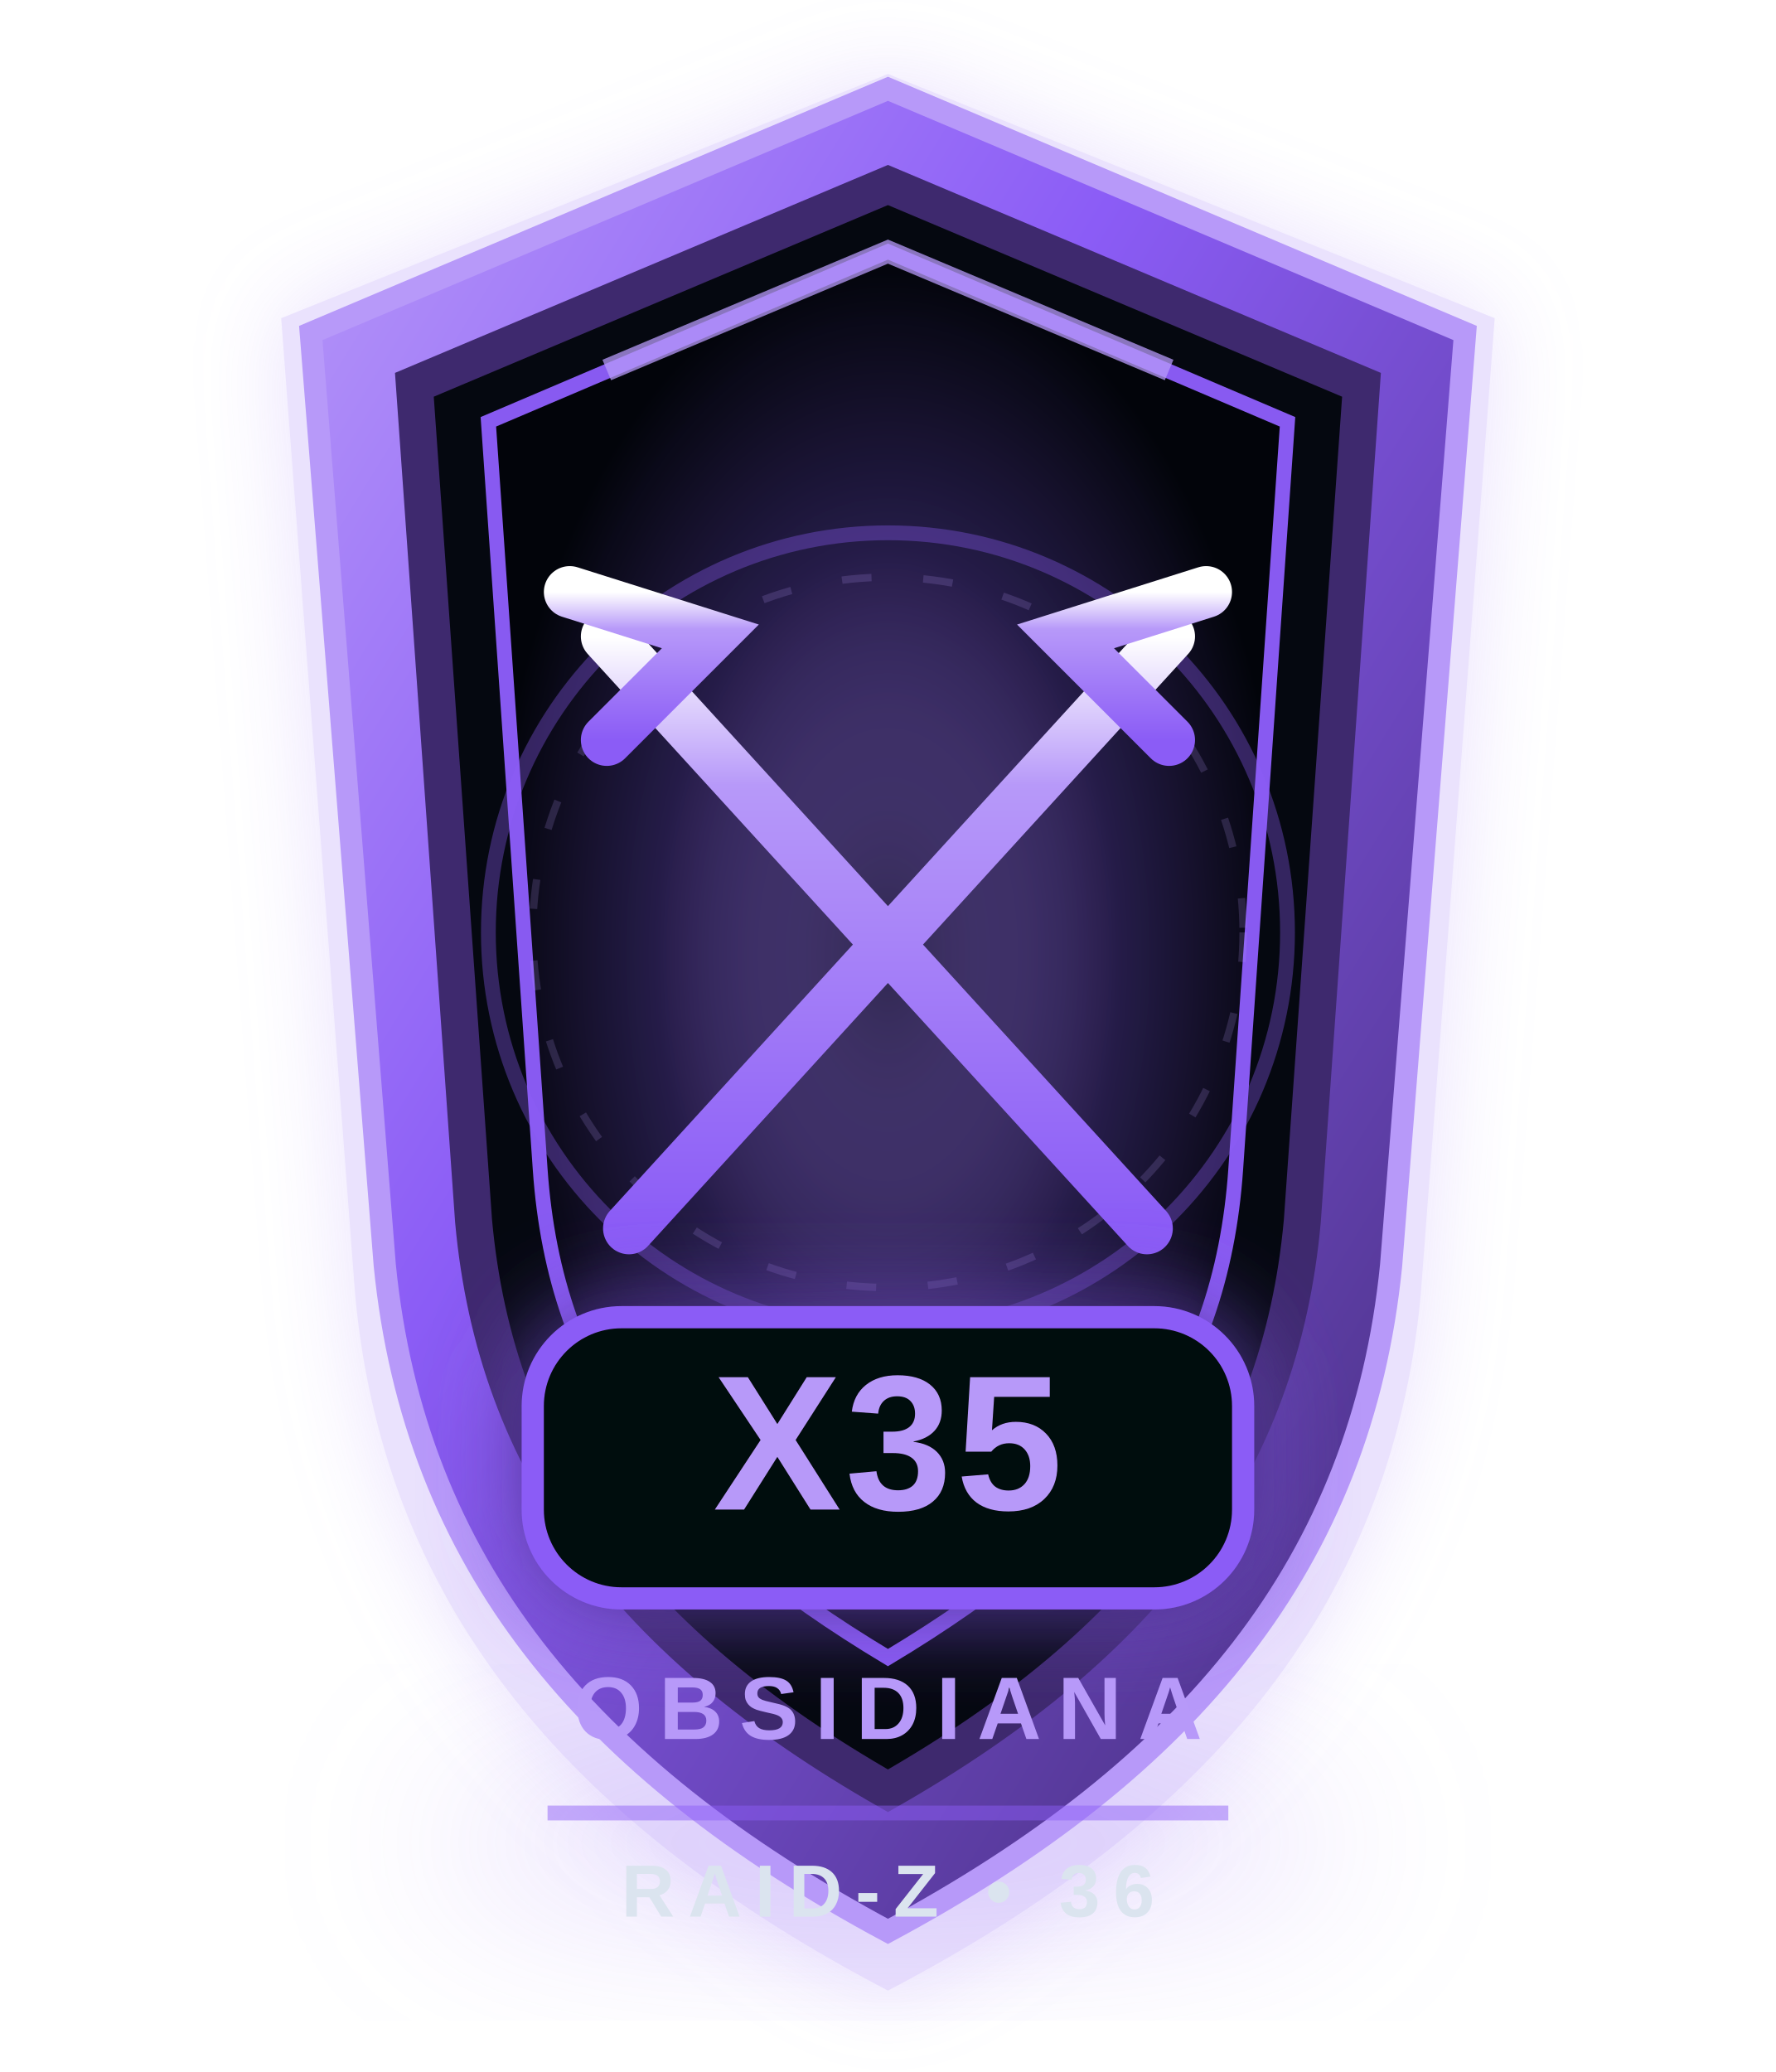
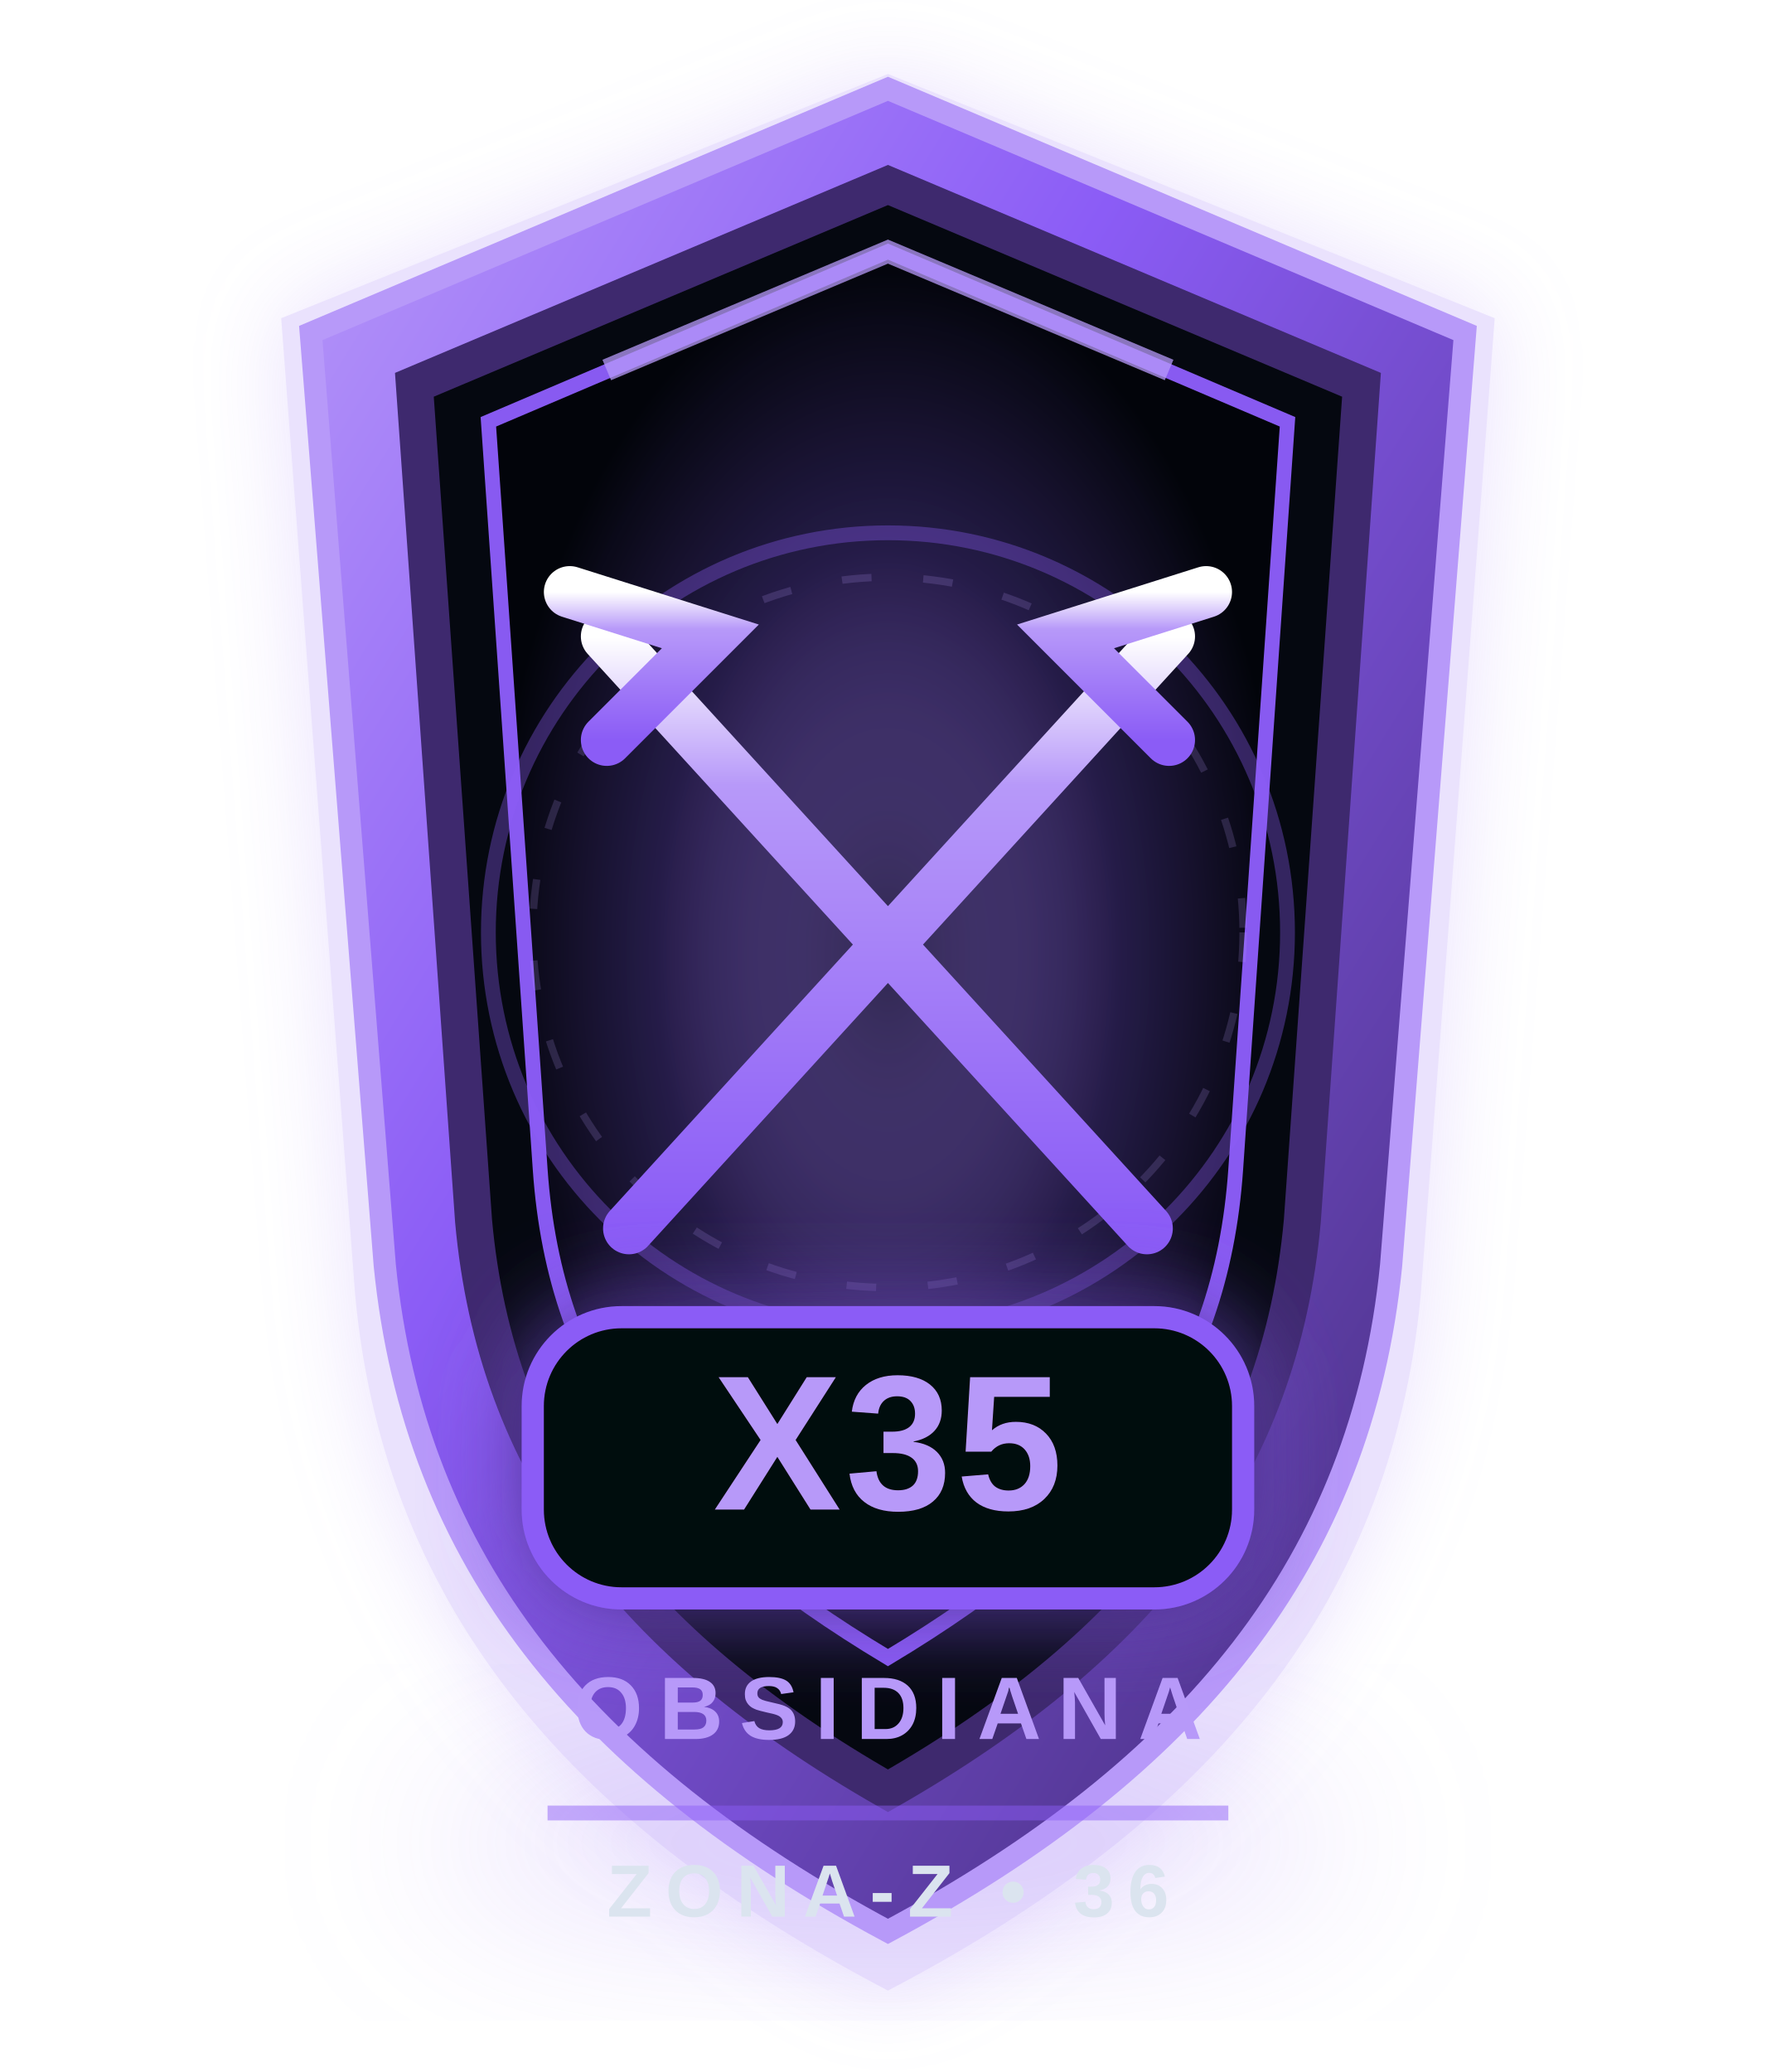
<svg xmlns="http://www.w3.org/2000/svg" width="240" height="280" viewBox="0 0 240 280" role="img" aria-label="Executor de Rivais">
  <defs>
    <linearGradient id="shield" x1="0" y1="0" x2="1" y2="1">
      <stop offset="0" stop-color="#b799f9" />
      <stop offset=".38" stop-color="#8b5cf6" />
      <stop offset="1" stop-color="#3e296e" />
    </linearGradient>
    <linearGradient id="glow" x1="0" y1="0" x2="0" y2="1">
      <stop offset="0" stop-color="#fff" />
      <stop offset=".25" stop-color="#b799f9" />
      <stop offset="1" stop-color="#8b5cf6" />
    </linearGradient>
    <radialGradient id="core">
      <stop offset="0" stop-color="#9f79f7" stop-opacity=".28" />
      <stop offset=".58" stop-color="#281d4c" stop-opacity=".95" />
      <stop offset="1" stop-color="#02040a" />
    </radialGradient>
    <filter id="shadow" x="-70%" y="-70%" width="240%" height="240%">
      <feGaussianBlur stdDeviation="6" result="b" />
      <feMerge>
        <feMergeNode in="b" />
        <feMergeNode in="SourceGraphic" />
      </feMerge>
    </filter>
    <filter id="soft" x="-50%" y="-50%" width="200%" height="200%">
      <feGaussianBlur stdDeviation="12" />
    </filter>
  </defs>
  <ellipse cx="120" cy="249" rx="62" ry="12" fill="#8b5cf6" opacity=".18" filter="url(#soft)" />
  <path d="M120 10 202 43l-10 132c-4 43-30 72-72 94-42-22-68-51-72-94L38 43Z" fill="#8b5cf6" opacity=".18" filter="url(#shadow)" />
  <path d="M120 12 198 45l-10 126c-4 40-27 68-68 90-41-22-64-50-68-90L42 45Z" fill="url(#shield)" stroke="#b799f9" stroke-width="3" />
  <path d="M120 25 184 52l-8 113c-3 33-21 57-56 77-35-20-53-44-56-77L56 52Z" fill="#050810" stroke="#3e296e" stroke-width="5" />
  <path d="M120 34 174 57l-7 101c-2 29-17 48-47 66-30-18-45-37-47-66L66 57Z" fill="url(#core)" stroke="#8b5cf6" stroke-width="2" opacity=".98" />
  <path d="M82 50 120 34l38 16" fill="none" stroke="#b799f9" stroke-width="3" opacity=".75" />
  <circle cx="120" cy="126" r="54" fill="none" stroke="#8b5cf6" stroke-width="2" opacity=".35" />
  <circle cx="120" cy="126" r="48" fill="none" stroke="#b799f9" stroke-width="1" opacity=".18" stroke-dasharray="4 7" />
  <g transform="translate(120 126)" fill="none" stroke="url(#glow)" stroke-width="7" stroke-linecap="round">
    <path d="M-38-40 35 40M38-40-35 40" />
    <path d="M-43-46-24-40-38-26M43-46 24-40 38-26" />
    <path d="M-42 44h18M42 44H24" />
  </g>
  <g filter="url(#shadow)">
    <rect x="72" y="178" width="96" height="38" rx="12" fill="#05070c" stroke="#8b5cf6" stroke-width="3" />
    <text x="120" y="204" fill="#b799f9" text-anchor="middle" font-family="Arial Black,Arial,sans-serif" font-size="26" font-weight="900" letter-spacing=".5">X35</text>
  </g>
  <text x="120" y="235" fill="#b799f9" text-anchor="middle" font-family="Arial,Helvetica,sans-serif" font-size="12" font-weight="900" letter-spacing="2.2">OBSIDIANA</text>
  <path d="M74 245h92" stroke="#8b5cf6" stroke-width="2" opacity=".48" />
-   <text x="120" y="259" fill="#dbe4ef" text-anchor="middle" font-family="Arial,Helvetica,sans-serif" font-size="10" font-weight="800" letter-spacing="1.8">RAID-Z • 36</text>
+   <text x="120" y="259" fill="#dbe4ef" text-anchor="middle" font-family="Arial,Helvetica,sans-serif" font-size="10" font-weight="800" letter-spacing="1.8">ZONA-Z • 36</text>
</svg>
